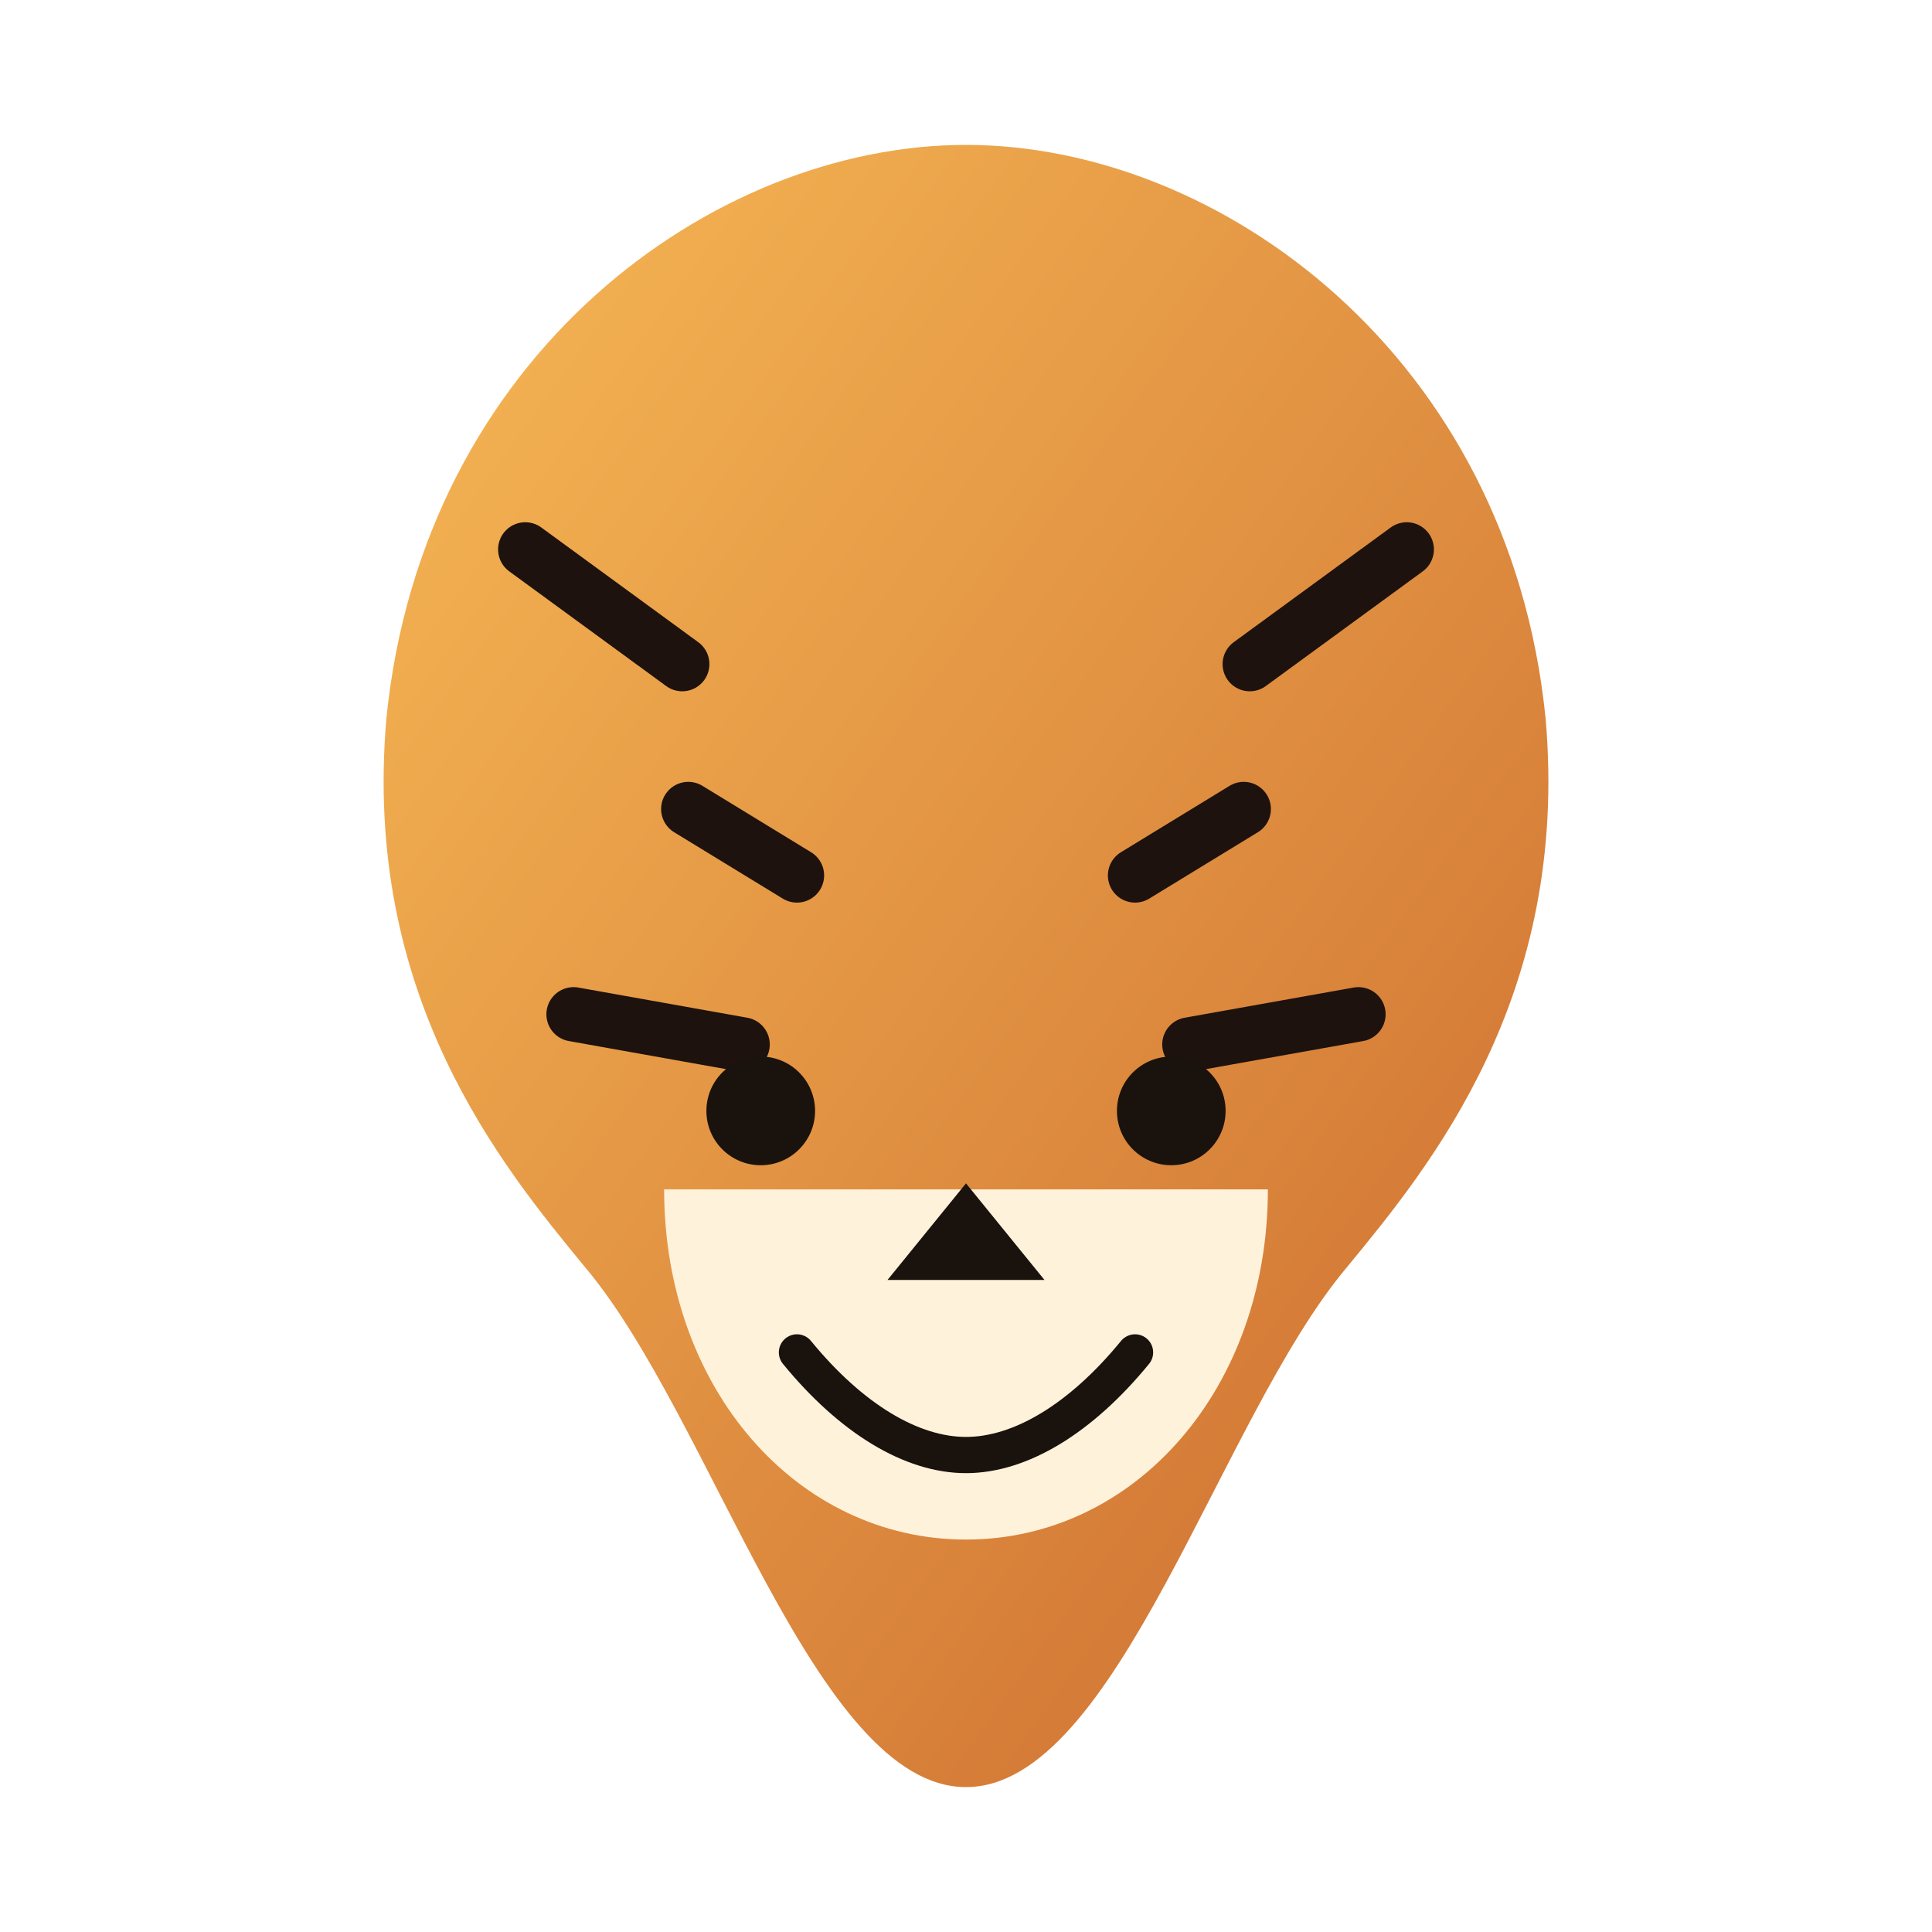
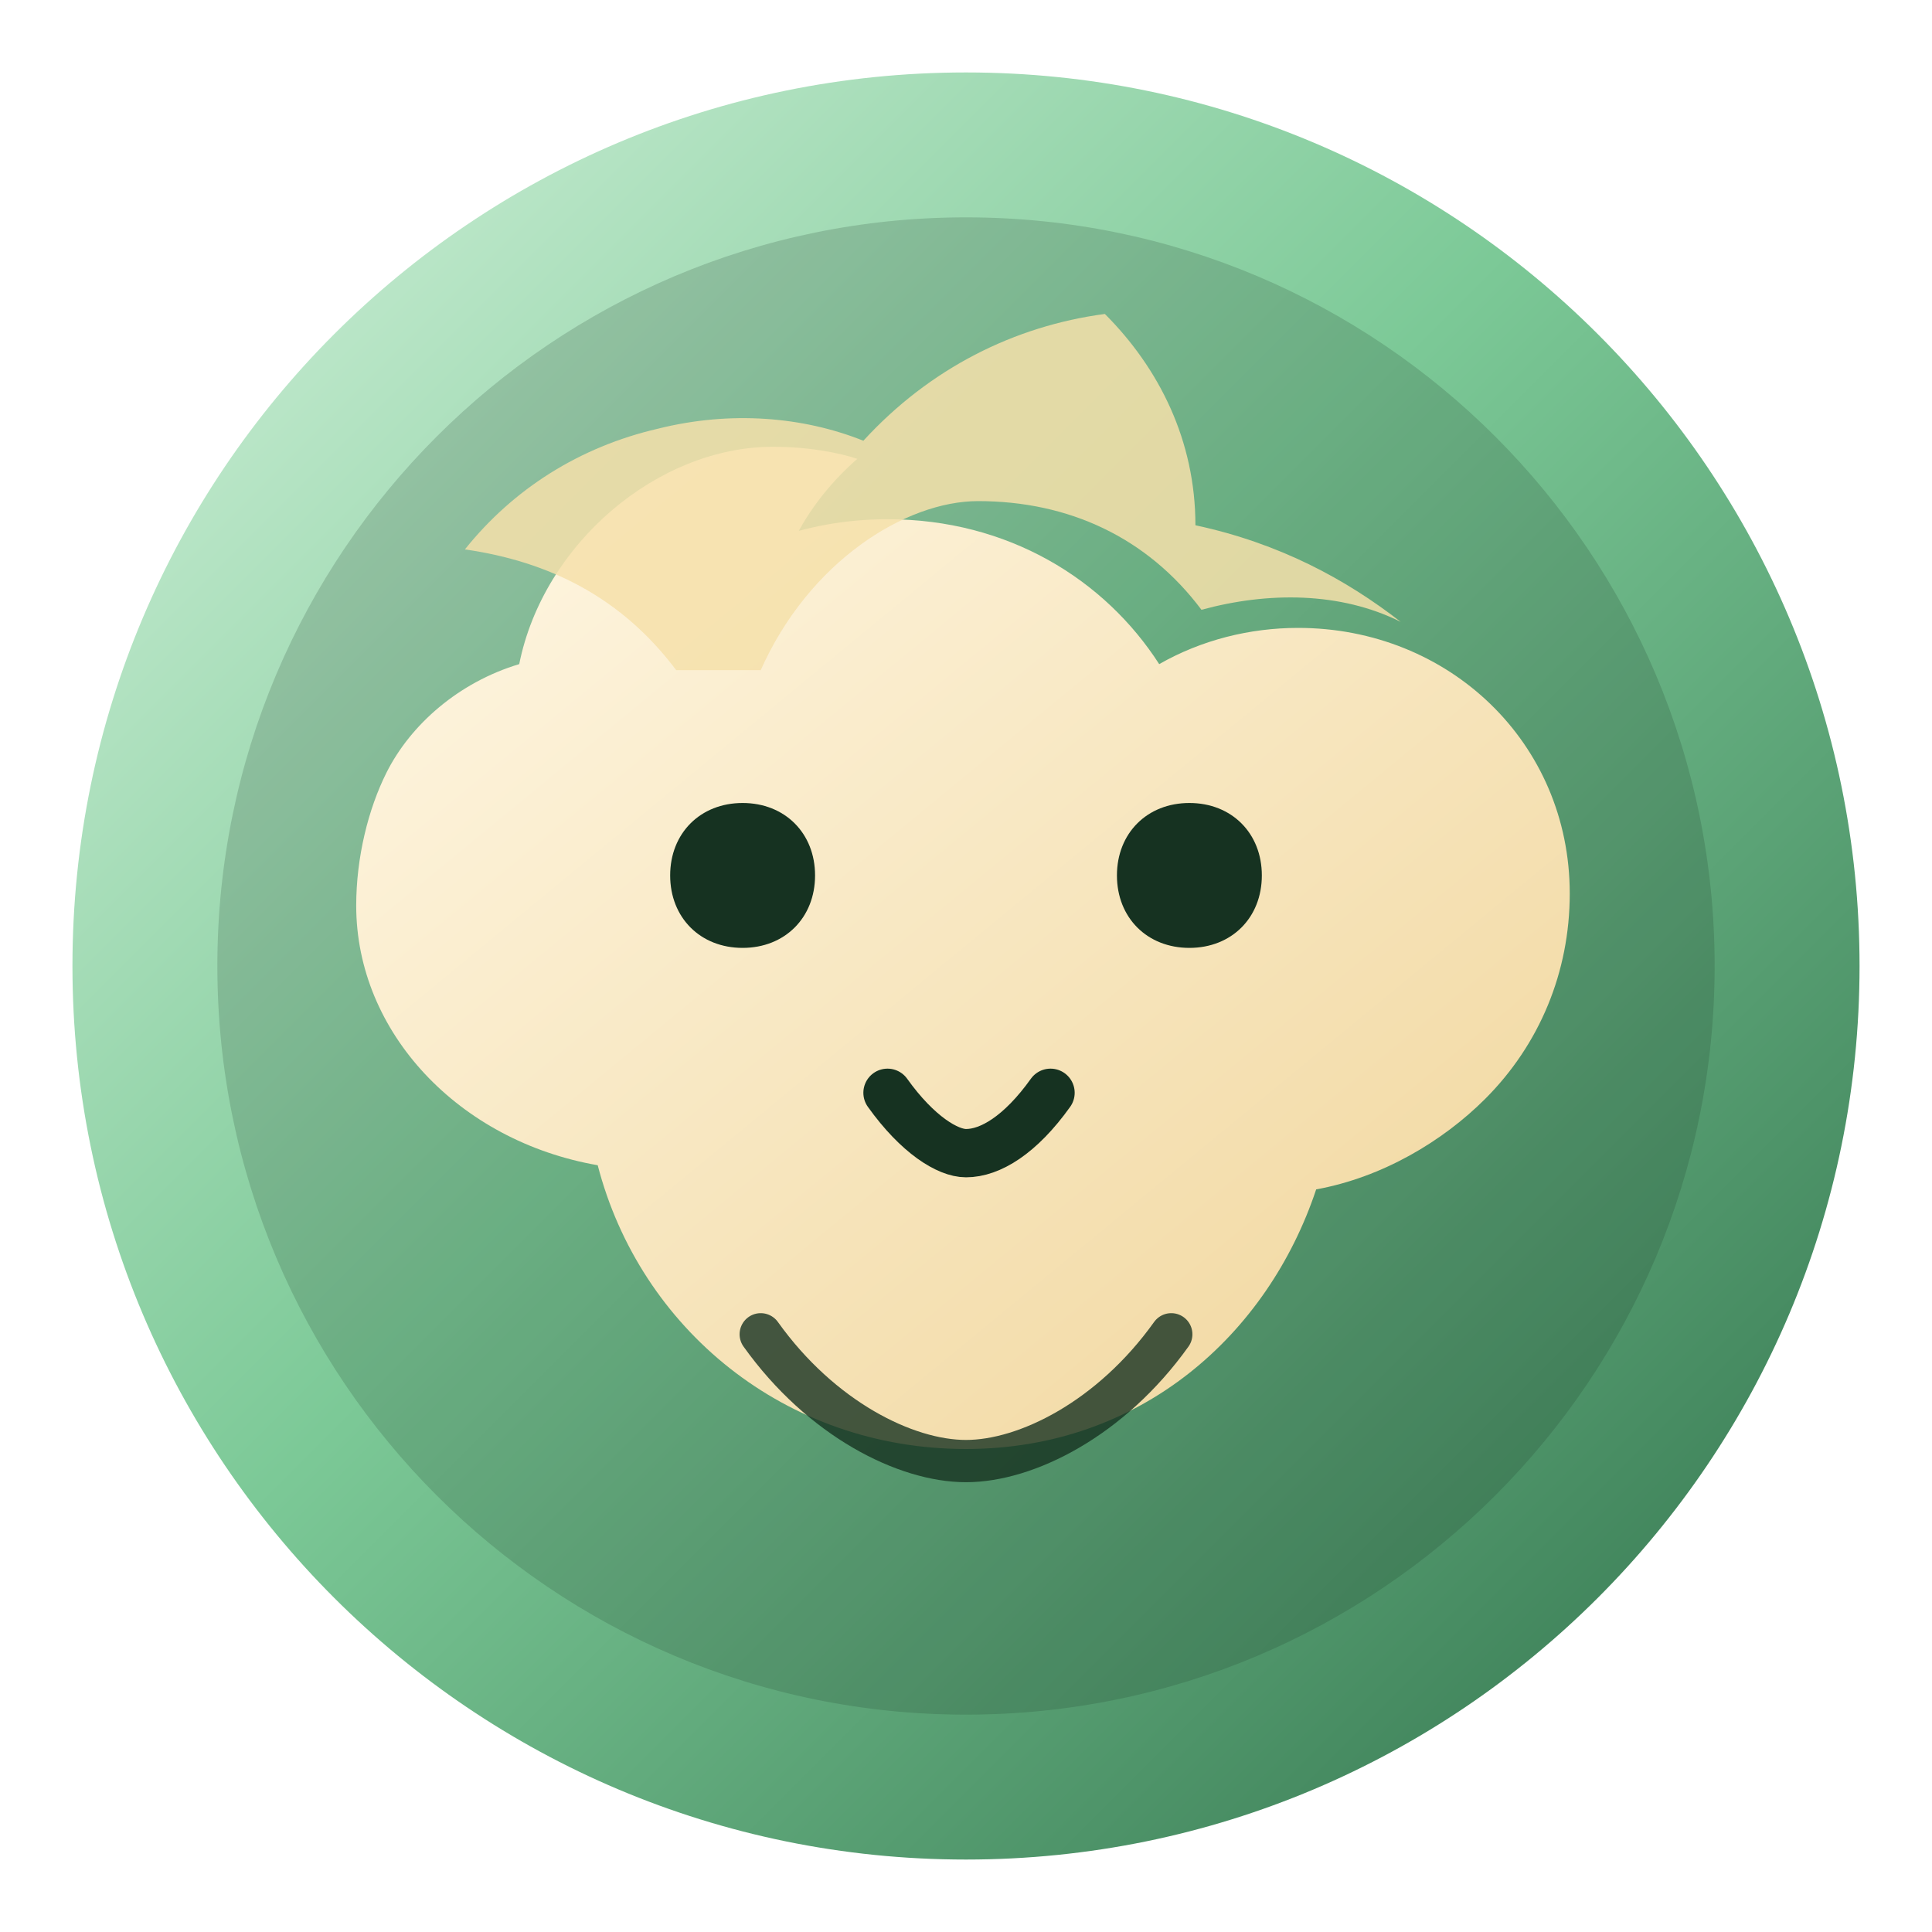
- <svg xmlns="http://www.w3.org/2000/svg" viewBox="0 0 320 320" role="img" aria-label="Tiger logo">
+ <svg xmlns="http://www.w3.org/2000/svg" viewBox="0 0 320 320" role="img" aria-label="WildGuard logo">
  <defs>
-     <linearGradient id="g" x1="0" y1="0" x2="1" y2="1">
-       <stop offset="0%" stop-color="#f7b955" />
-       <stop offset="100%" stop-color="#cb6a2f" />
+     <linearGradient id="bg" x1="0" y1="0" x2="1" y2="1">
+       <stop offset="0%" stop-color="#d8f4df" />
+       <stop offset="45%" stop-color="#7cc997" />
+       <stop offset="100%" stop-color="#2e6f49" />
+     </linearGradient>
+     <linearGradient id="fg" x1="0" y1="0" x2="1" y2="1">
+       <stop offset="0%" stop-color="#fff8e6" />
+       <stop offset="100%" stop-color="#f0d59a" />
    </linearGradient>
  </defs>
-   <path d="M160 24c-42 0-90 35-96 95-4 46 19 74 33 91 21 25 38 86 63 86s42-61 63-86c14-17 37-45 33-91-6-60-54-95-96-95z" fill="url(#g)" />
-   <path d="M87 91l26 19m120-19l-26 19M114 134l18 11m74-11l-18 11M95 168l28 5m102-5l-28 5" stroke="#1d120d" stroke-width="9" stroke-linecap="round" fill="none" />
-   <path d="M110 197c0 33 22 58 50 58s50-25 50-58" fill="#fff2da" />
-   <circle cx="126" cy="184" r="9" fill="#1a120d" />
-   <circle cx="194" cy="184" r="9" fill="#1a120d" />
-   <path d="M160 196l-13 16h26z" fill="#1a120d" />
-   <path d="M132 224c9 11 19 17 28 17s19-6 28-17" stroke="#1a120d" stroke-width="6" fill="none" stroke-linecap="round" />
+   <circle cx="160" cy="160" r="148" fill="url(#bg)" />
+   <circle cx="160" cy="160" r="124" fill="#163221" opacity="0.18" />
+   <path d="M98 128c0-22 21-42 49-42 20 0 36 10 45 24 7-4 15-6 23-6 25 0 45 19 45 44 0 13-5 25-14 34-7 7-17 13-28 15-8 24-29 43-58 43-30 0-54-20-61-47-23-4-40-22-40-43 0-8 2-16 5-22 4-8 12-15 22-18 4-20 23-36 42-36 6 0 11 1 14 2-8 7-14 17-14 28z" fill="url(#fg)" />
+   <path d="M126 111c8-18 24-28 36-28 15 0 28 6 37 18 11-3 23-3 33 2-9-7-20-13-34-16 0-14-6-26-15-35-15 2-29 9-40 21-10-4-22-5-34-2-13 3-24 10-32 20 14 2 26 8 35 20z" fill="#f6e0aa" opacity="0.85" />
+   <path d="M123 133c7 0 12 5 12 12s-5 12-12 12-12-5-12-12 5-12 12-12zm74 0c7 0 12 5 12 12s-5 12-12 12-12-5-12-12 5-12 12-12z" fill="#163221" />
+   <path d="M147 181c5 7 10 10 13 10 4 0 9-3 14-10" fill="none" stroke="#163221" stroke-width="8" stroke-linecap="round" />
+   <path d="M126 221c10 14 24 21 34 21s24-7 34-21" fill="none" stroke="#163221" stroke-width="7" stroke-linecap="round" opacity="0.8" />
</svg>
